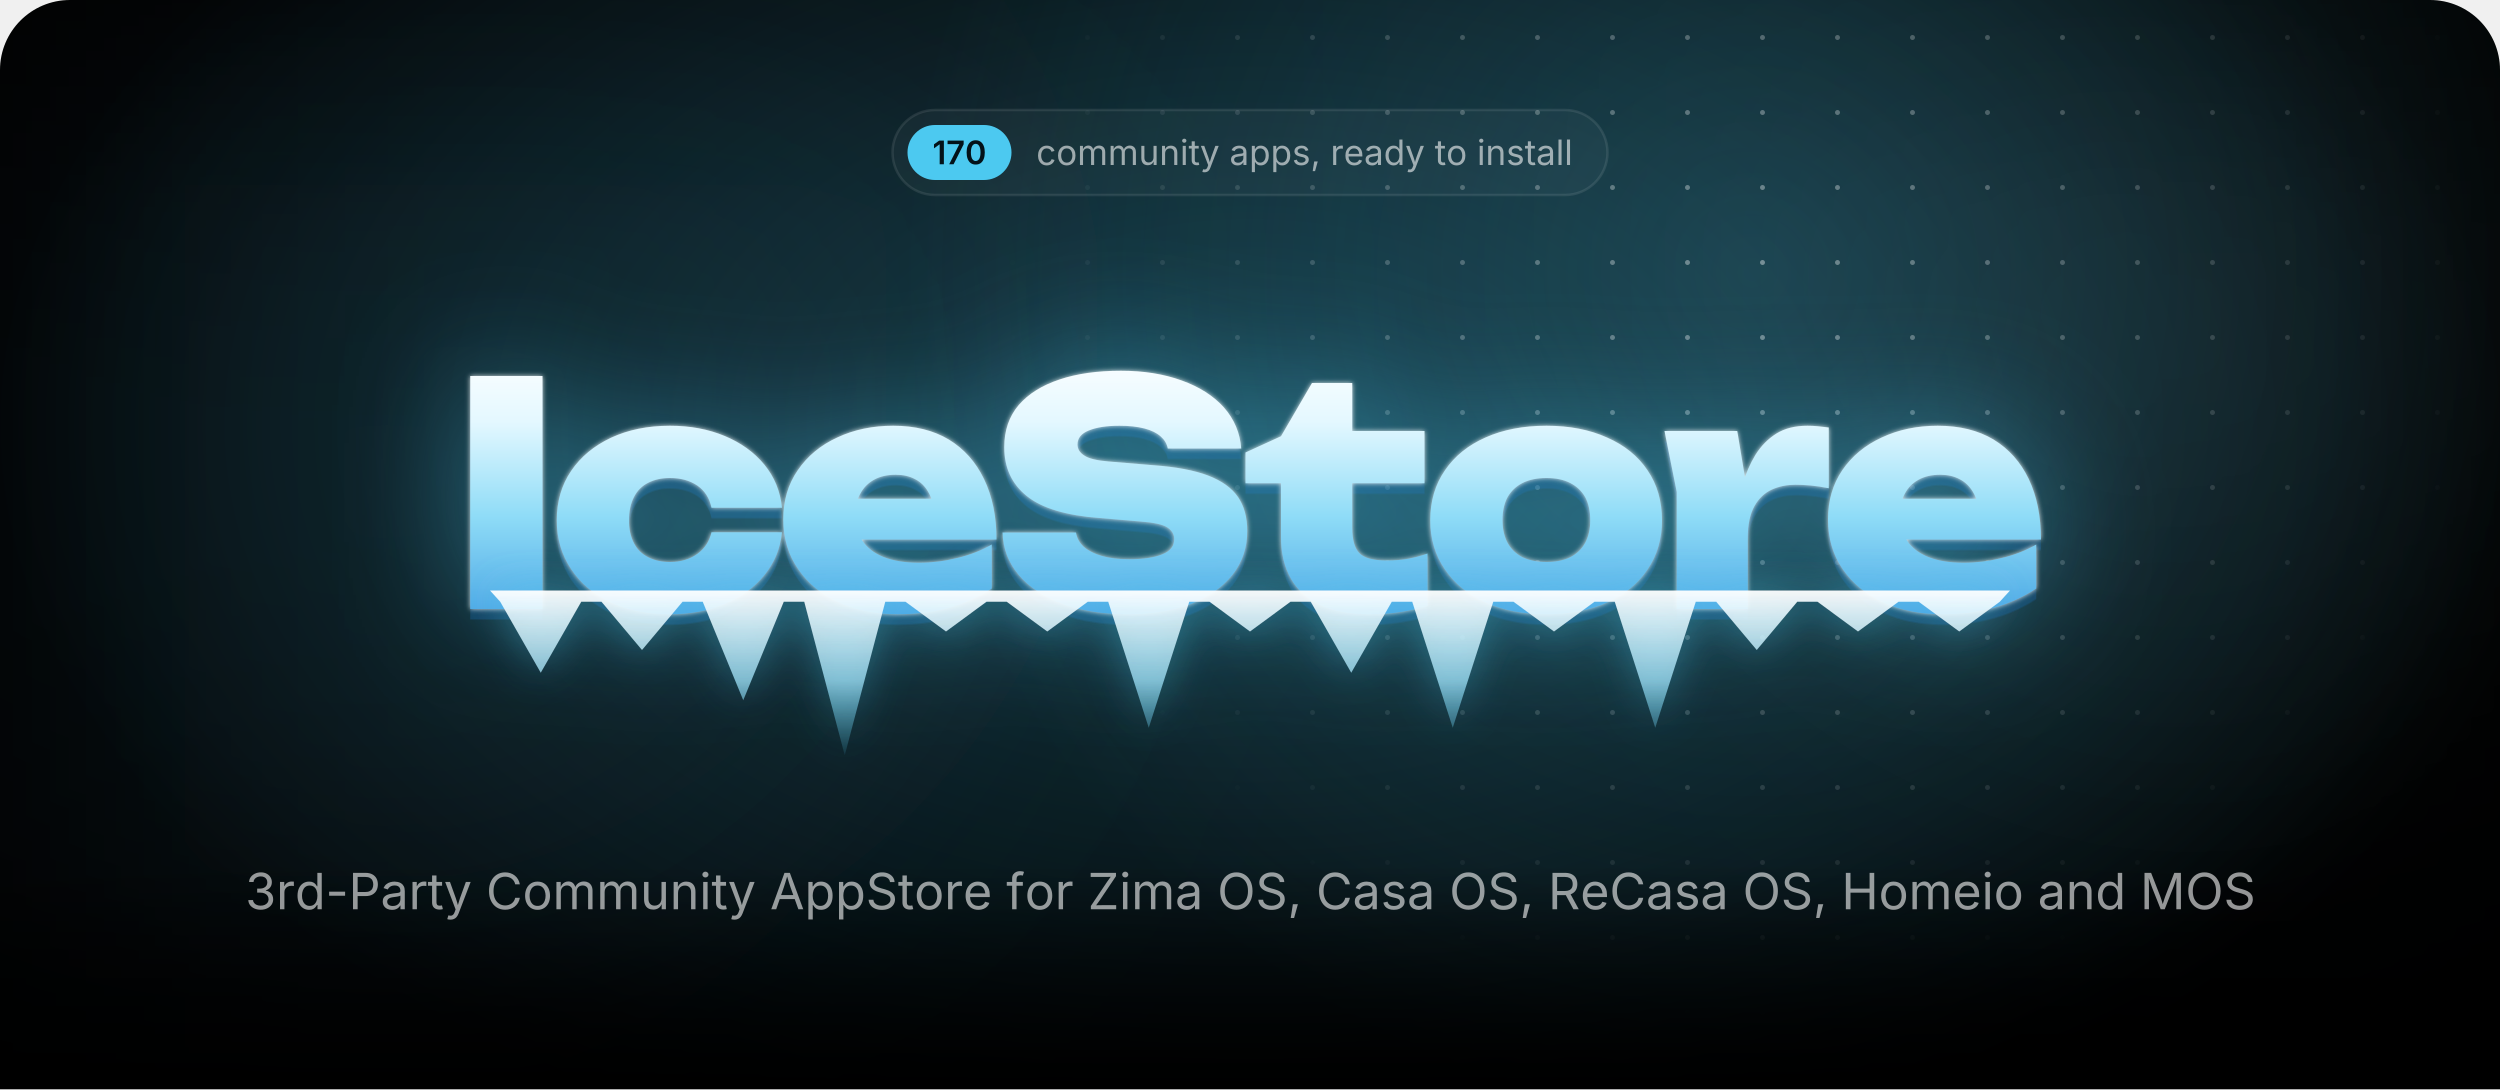
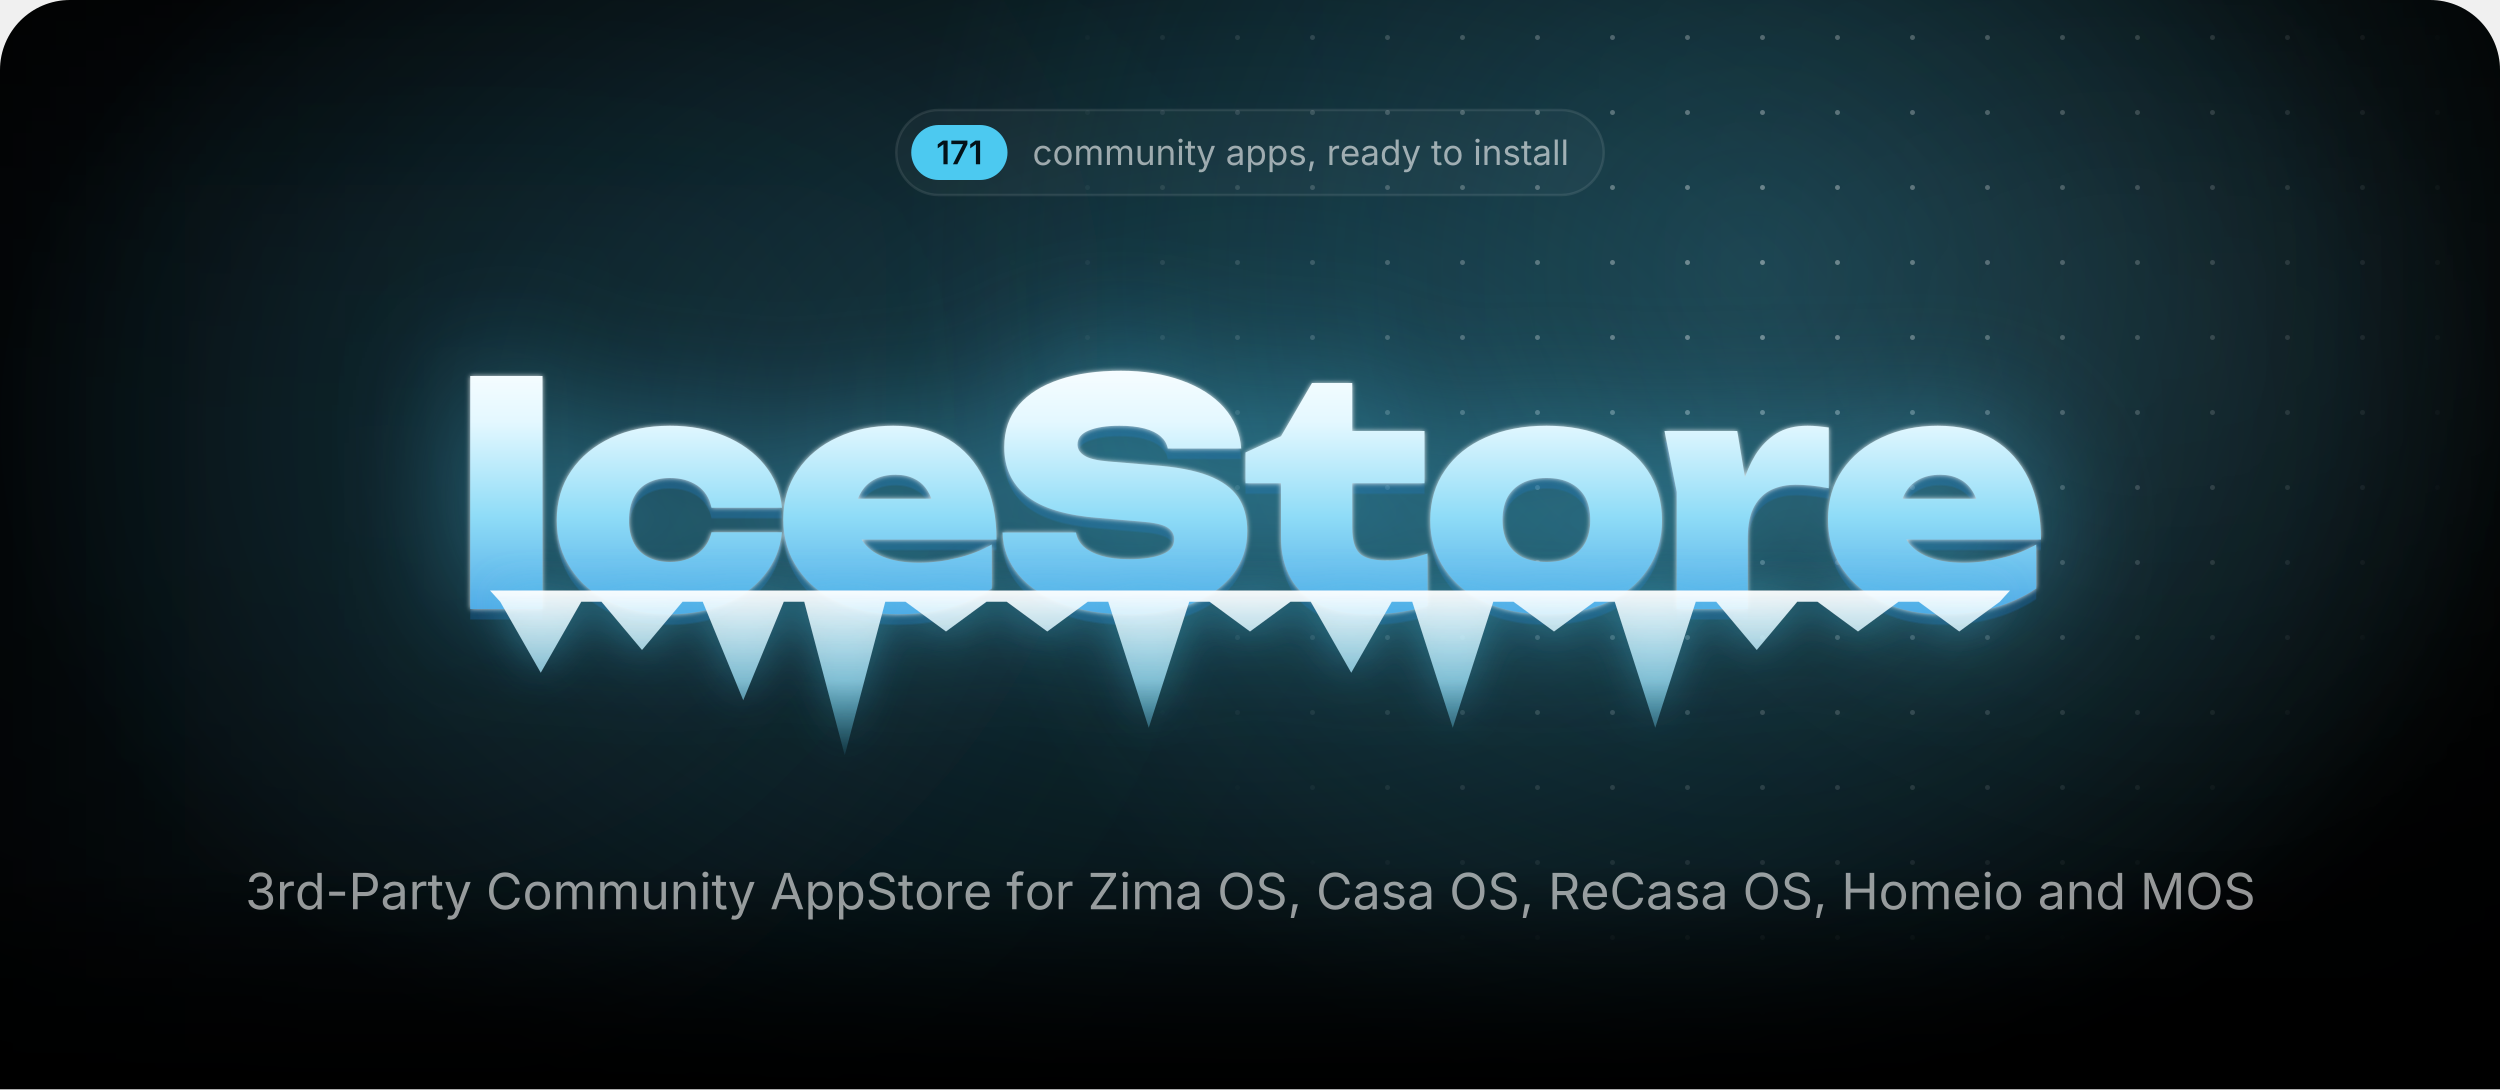
<svg xmlns="http://www.w3.org/2000/svg" width="1000" height="435.7" viewBox="0 0 1000 435.7">
  <style>.blob{transform-box:fill-box;transform-origin:center;animation:drift 22s ease-in-out infinite alternate}.blob+.blob{animation-duration:28s;animation-direction:alternate-reverse}@keyframes drift{to{transform:translate(180px,60px) scale(1.2)}}.spot{animation:spot 18s ease-in-out infinite alternate}@keyframes spot{to{transform:translate(-420px,40px)}}.gl{animation:gl 6s ease-in-out infinite}@keyframes gl{0%,35%{transform:translateX(0)}70%,100%{transform:translateX(1741px)}}.sp{transform-box:fill-box;transform-origin:center;opacity:0;animation:tw 3.2s ease-in-out infinite}@keyframes tw{0%,100%{opacity:0;transform:scale(.3) rotate(0)}50%{opacity:1;transform:scale(1) rotate(45deg)}}@media(prefers-reduced-motion:reduce){*{animation:none!important}}</style>
  <defs>
    <path id="semi.1342" d="M717 1490V0H452V1252H442L94 1002V1256L421 1490Z" />
    <path id="semi.1350" d="M185 0 819 1256V1266H83V1490H1097V1260L463 0Z" />
-     <path id="semi.1341" d="M675 -20Q495 -20 367 70Q239 161 171 332Q103 502 103 744Q103 986 172 1157Q240 1328 368 1419Q495 1510 675 1510Q856 1510 984 1419Q1112 1328 1180 1157Q1248 986 1248 744Q1248 502 1180 332Q1113 161 985 70Q857 -20 675 -20ZM676 204Q773 204 840 268Q908 331 944 452Q979 572 979 744Q979 917 944 1038Q908 1159 840 1223Q773 1287 676 1287Q578 1287 510 1223Q443 1159 408 1038Q372 917 372 744Q372 572 407 452Q442 331 510 268Q578 204 676 204Z" />
    <path id="regular.586" d="M613 -24Q461 -24 346 48Q232 120 168 250Q104 380 104 552Q104 727 168 858Q232 988 346 1060Q461 1132 613 1132Q694 1132 766 1111Q838 1090 898 1050Q957 1011 1000 954Q1043 896 1066 823L893 774Q881 817 856 853Q831 889 796 916Q760 942 714 956Q668 971 613 971Q501 971 429 912Q357 854 322 759Q287 664 287 552Q287 442 322 348Q357 253 429 195Q501 137 613 137Q669 137 716 152Q763 167 800 194Q836 222 861 260Q886 298 898 343L1070 294Q1048 219 1004 160Q961 102 901 60Q841 19 768 -2Q695 -24 613 -24Z" />
    <path id="regular.790" d="M613 -24Q461 -24 346 48Q232 120 168 250Q104 380 104 552Q104 727 168 858Q232 988 346 1060Q461 1132 613 1132Q766 1132 881 1060Q996 988 1060 858Q1124 727 1124 552Q1124 380 1060 250Q996 120 881 48Q766 -24 613 -24ZM613 137Q726 137 799 195Q872 253 907 348Q942 442 942 552Q942 663 907 758Q872 854 799 912Q726 971 613 971Q501 971 429 912Q357 854 322 759Q287 664 287 552Q287 442 322 348Q357 253 429 195Q501 137 613 137Z" />
    <path id="regular.766" d="M158 0V1118H333L334 868H320Q343 959 392 1018Q442 1078 508 1108Q575 1138 647 1138Q769 1138 844 1063Q920 988 942 866H918Q938 950 991 1011Q1044 1072 1120 1105Q1195 1138 1284 1138Q1381 1138 1461 1096Q1541 1054 1588 969Q1636 884 1636 754V0H1456V749Q1456 870 1388 922Q1320 974 1230 974Q1155 974 1100 942Q1046 911 1016 856Q987 801 987 730V0H807V767Q807 860 745 917Q683 974 588 974Q523 974 466 944Q408 913 373 853Q338 793 338 704V0Z" />
    <path id="regular.915" d="M537 -14Q424 -14 338 32Q253 79 206 173Q158 267 158 408V1118H338V423Q338 294 406 221Q474 148 591 148Q671 148 734 183Q798 218 835 286Q872 353 872 448V1118H1053V0H879V271H903Q851 114 756 50Q660 -14 537 -14Z" />
    <path id="regular.773" d="M338 670V0H158V1118H331L332 847H307Q358 1002 452 1067Q547 1132 674 1132Q787 1132 872 1086Q957 1039 1004 946Q1052 852 1052 710V0H872V695Q872 824 804 897Q737 970 620 970Q540 970 476 935Q412 900 375 833Q338 766 338 670Z" />
    <path id="regular.689" d="M158 0V1118H338V0ZM249 1301Q198 1301 161 1336Q124 1371 124 1420Q124 1470 161 1504Q198 1539 249 1539Q301 1539 338 1504Q375 1470 375 1420Q375 1371 338 1336Q301 1301 249 1301Z" />
    <path id="regular.889" d="M598 1118V964H20V1118ZM188 1384H368V290Q368 215 398 180Q429 146 500 146Q517 146 544 150Q570 154 592 158L629 6Q601 -4 566 -9Q530 -14 495 -14Q350 -14 269 62Q188 139 188 276Z" />
    <path id="regular.998" d="M140 -405 186 -249 205 -254Q260 -268 305 -262Q350 -255 386 -217Q422 -179 449 -99L481 -6L54 1118H251L489 455Q527 351 553 249Q579 147 608 51H542Q571 147 598 250Q624 352 661 455L901 1118H1097L606 -167Q572 -256 524 -314Q477 -371 414 -398Q351 -426 272 -426Q224 -426 189 -419Q154 -412 140 -405Z" />
    <path id="regular.507" d="M471 -26Q365 -26 278 14Q192 54 141 131Q90 208 90 318Q90 414 128 474Q166 534 230 568Q293 603 370 620Q447 637 525 647Q625 660 688 667Q751 674 782 691Q812 708 812 749V755Q812 825 786 874Q760 922 708 948Q656 974 578 974Q498 974 441 949Q384 924 348 886Q313 849 295 810L122 867Q165 969 238 1026Q311 1084 399 1108Q487 1132 573 1132Q629 1132 700 1118Q772 1105 838 1065Q905 1025 948 946Q992 868 992 737V0H815V152H803Q784 113 742 72Q700 30 633 2Q566 -26 471 -26ZM502 133Q602 133 671 172Q740 211 776 274Q812 336 812 404V559Q801 546 764 536Q727 525 680 517Q632 509 588 504Q543 498 517 495Q452 487 396 468Q339 448 305 410Q271 373 271 309Q271 251 301 212Q331 173 383 153Q435 133 502 133Z" />
    <path id="regular.843" d="M158 -418V1118H332V939H352Q371 969 405 1014Q439 1060 503 1096Q567 1132 676 1132Q816 1132 922 1062Q1029 992 1090 862Q1150 733 1150 556Q1150 378 1090 248Q1030 118 924 47Q817 -24 677 -24Q571 -24 506 12Q441 49 406 96Q371 142 352 173H338V-418ZM650 137Q755 137 826 194Q896 250 932 346Q967 441 967 558Q967 674 932 768Q897 861 826 916Q756 971 650 971Q547 971 477 919Q407 867 372 774Q336 682 336 558Q336 434 372 339Q408 244 478 190Q549 137 650 137Z" />
    <path id="regular.871" d="M538 -24Q423 -24 334 10Q244 43 186 109Q128 175 108 271L279 312Q303 220 370 177Q436 134 536 134Q653 134 722 184Q792 234 792 303Q792 361 752 400Q711 438 628 457L442 501Q290 537 216 612Q142 688 142 806Q142 902 196 976Q250 1049 344 1090Q437 1132 556 1132Q671 1132 752 1098Q832 1063 882 1002Q933 942 958 863L795 821Q772 881 718 930Q665 979 557 979Q457 979 390 933Q324 887 324 817Q324 755 369 718Q414 680 512 657L681 617Q833 581 906 506Q979 430 979 315Q979 217 924 140Q868 64 768 20Q669 -24 538 -24Z" />
    <path id="regular.1501" d="M128 -359 216 208H422L266 -359Z" />
    <path id="regular.852" d="M158 0V1118H332V946H344Q375 1031 454 1082Q534 1134 634 1134Q654 1134 682 1133Q709 1132 725 1131V950Q717 952 685 956Q653 960 617 960Q537 960 474 926Q410 893 374 834Q338 776 338 700V0Z" />
    <path id="regular.614" d="M628 -24Q466 -24 348 48Q231 120 168 249Q104 378 104 550Q104 722 166 853Q228 984 342 1058Q455 1132 607 1132Q696 1132 782 1102Q869 1073 940 1008Q1010 942 1052 835Q1094 728 1094 573V498H226V650H997L913 594Q913 704 878 790Q844 875 776 924Q708 972 607 972Q506 972 434 922Q362 873 324 794Q286 714 286 623V522Q286 398 329 312Q372 225 450 180Q527 136 629 136Q695 136 749 155Q803 174 842 212Q881 251 902 308L1076 260Q1050 176 988 112Q926 48 834 12Q743 -24 628 -24Z" />
    <path id="regular.597" d="M577 -24Q438 -24 331 47Q224 118 164 248Q104 378 104 556Q104 733 164 862Q225 992 332 1062Q439 1132 578 1132Q687 1132 751 1096Q815 1060 850 1014Q884 969 902 939H916V1490H1096V0H922V173H902Q884 142 848 96Q813 49 748 12Q684 -24 577 -24ZM604 137Q706 137 776 190Q846 244 882 339Q918 434 918 558Q918 682 882 774Q847 867 777 919Q707 971 604 971Q498 971 428 916Q357 861 322 768Q287 674 287 558Q287 441 322 346Q358 250 429 194Q500 137 604 137Z" />
    <path id="regular.736" d="M338 1490V0H158V1490Z" />
    <path id="regular.1345" d="M635 -20Q489 -20 376 30Q263 80 196 169Q130 258 125 376H317Q323 305 366 254Q408 202 478 174Q547 147 632 147Q726 147 798 180Q871 212 913 271Q955 330 955 407Q955 488 914 550Q874 611 797 646Q720 681 609 681H488V846H609Q696 846 762 878Q829 909 866 966Q903 1023 903 1100Q903 1174 870 1229Q838 1284 778 1314Q718 1345 637 1345Q561 1345 494 1318Q428 1290 386 1239Q343 1188 340 1115H157Q161 1232 227 1321Q293 1410 402 1460Q510 1510 641 1510Q780 1510 880 1454Q981 1398 1035 1307Q1089 1216 1089 1110Q1089 984 1022 896Q956 808 842 774V762Q937 747 1004 698Q1072 649 1108 574Q1143 499 1143 405Q1143 283 1077 187Q1011 91 896 36Q781 -20 635 -20Z" />
    <path id="regular.1459" d="M798 719V553H144V719Z" />
    <path id="regular.375" d="M180 0V1490H690Q864 1490 976 1426Q1089 1363 1144 1256Q1198 1149 1198 1016Q1198 883 1144 775Q1089 667 977 603Q865 539 691 539H330V706H682Q800 706 872 746Q944 787 976 858Q1009 928 1009 1016Q1009 1104 976 1174Q944 1243 872 1283Q799 1323 680 1323H370V0Z" />
    <path id="regular.73" d="M783 -20Q592 -20 442 72Q293 165 208 336Q122 508 122 744Q122 981 208 1152Q293 1324 442 1417Q592 1510 783 1510Q896 1510 996 1477Q1097 1444 1177 1380Q1257 1317 1310 1226Q1364 1136 1384 1021H1194Q1178 1098 1140 1156Q1101 1214 1046 1254Q990 1294 923 1314Q856 1334 783 1334Q649 1334 541 1266Q433 1198 370 1066Q307 935 307 744Q307 554 370 422Q434 291 542 224Q650 156 783 156Q856 156 923 176Q990 197 1046 236Q1101 276 1140 334Q1178 393 1194 469H1384Q1365 355 1312 265Q1258 175 1178 111Q1098 47 998 14Q897 -20 783 -20Z" />
    <path id="regular.2" d="M52 0 593 1490H813L1361 0H1161L845 884Q816 966 778 1088Q739 1211 684 1401H720Q666 1209 626 1084Q587 960 561 884L254 0ZM324 416V582H1089V416Z" />
    <path id="regular.397" d="M657 -26Q496 -26 378 26Q259 78 192 172Q125 265 116 390H311Q319 306 368 252Q417 197 494 170Q570 144 657 144Q758 144 838 177Q919 210 966 270Q1013 330 1013 409Q1013 481 972 526Q932 571 865 600Q798 629 718 651L538 702Q358 753 258 848Q158 943 158 1091Q158 1217 226 1312Q294 1406 410 1458Q526 1510 670 1510Q817 1510 930 1458Q1043 1406 1108 1316Q1174 1227 1178 1114H992Q979 1223 888 1282Q797 1342 664 1342Q568 1342 496 1310Q423 1279 383 1224Q343 1170 343 1100Q343 1022 392 974Q440 927 506 900Q573 874 627 859L776 818Q836 802 908 774Q981 746 1047 700Q1113 653 1156 582Q1198 510 1198 406Q1198 284 1134 186Q1071 88 950 31Q829 -26 657 -26Z" />
    <path id="regular.647" d="M678 1118V964H20V1118ZM240 0V1267Q240 1364 286 1429Q331 1494 404 1527Q477 1560 558 1560Q622 1560 664 1550Q706 1539 726 1530L676 1376Q662 1381 640 1387Q617 1393 579 1393Q496 1393 458 1350Q420 1308 420 1227V0Z" />
    <path id="regular.496" d="M130 0V134L796 1125Q841 1192 892 1260Q943 1327 994 1393L1015 1331Q923 1325 830 1324Q737 1322 645 1322H122V1490H1158V1354L502 379Q454 308 400 237Q347 166 294 97L273 159Q365 165 456 166Q548 168 640 168H1166V0Z" />
    <path id="regular.321" d="M784 -20Q593 -20 444 72Q294 165 208 336Q122 508 122 744Q122 981 208 1152Q294 1324 444 1417Q593 1510 784 1510Q975 1510 1124 1417Q1273 1324 1358 1152Q1444 981 1444 744Q1444 508 1358 336Q1273 165 1124 72Q975 -20 784 -20ZM784 156Q917 156 1024 224Q1132 291 1196 422Q1259 554 1259 744Q1259 936 1196 1068Q1132 1199 1024 1266Q917 1334 784 1334Q650 1334 542 1266Q434 1198 370 1066Q307 935 307 744Q307 554 370 423Q434 292 542 224Q650 156 784 156Z" />
    <path id="regular.384" d="M180 0V1490H690Q864 1490 976 1430Q1089 1371 1144 1267Q1198 1163 1198 1030Q1198 897 1144 795Q1089 693 977 636Q865 578 691 578H286V747H682Q800 747 872 782Q943 816 976 880Q1009 943 1009 1030Q1009 1119 976 1184Q943 1250 871 1286Q799 1323 680 1323H370V0ZM1036 0 676 671H890L1256 0Z" />
    <path id="regular.161" d="M180 0V1490H370V846H1152V1490H1342V0H1152V678H370V0Z" />
    <path id="regular.292" d="M180 0V1490H450L817 550Q830 517 846 468Q863 418 882 360Q900 302 917 244Q934 187 947 138H905Q919 184 936 240Q953 297 972 356Q990 414 1007 465Q1024 516 1037 550L1399 1490H1670V0H1483V851Q1483 897 1484 956Q1484 1015 1486 1080Q1487 1145 1488 1212Q1490 1279 1491 1342H1507Q1486 1273 1462 1202Q1439 1130 1416 1064Q1394 997 1374 942Q1354 887 1340 851L1007 0H842L504 851Q490 886 471 940Q452 993 430 1058Q407 1124 383 1196Q359 1269 334 1342H352Q354 1286 356 1221Q357 1156 358 1090Q359 1023 360 962Q361 900 361 851V0Z" />
    <radialGradient id="glow">
      <stop stop-color="#4cc9f0" stop-opacity=".28" />
      <stop offset="1" stop-color="#4cc9f0" stop-opacity="0" />
    </radialGradient>
    <radialGradient id="cur">
      <stop stop-color="#4cc9f0" stop-opacity=".2" />
      <stop offset=".65" stop-color="#4cc9f0" stop-opacity="0" />
    </radialGradient>
    <radialGradient id="spot">
      <stop stop-color="#fff" />
      <stop offset="1" stop-color="#000" />
    </radialGradient>
    <pattern id="dots" width="30" height="30" patternUnits="userSpaceOnUse">
      <circle cx="15" cy="15" r="1" fill="#fff" fill-opacity=".4" />
    </pattern>
    <mask id="dm">
      <circle class="spot" cx="700" cy="110" r="300" fill="url(#spot)" />
    </mask>
    <linearGradient id="fade" x2="0" y2="1">
      <stop offset="0.793" stop-color="#fff" />
      <stop offset="1" stop-color="#000" />
    </linearGradient>
    <mask id="bf">
      <rect width="1000" height="435.7" fill="url(#fade)" />
    </mask>
    <filter id="blur" filterUnits="userSpaceOnUse" x="-500" y="-500" width="2000" height="1500">
      <feGaussianBlur stdDeviation="90" />
    </filter>
    <linearGradient id="ice" gradientUnits="userSpaceOnUse" x1="0" y1="138" x2="0" y2="256">
      <stop stop-color="#fff" />
      <stop offset=".26" stop-color="#e4f8ff" />
      <stop offset=".58" stop-color="#8fdcf7" />
      <stop offset="1" stop-color="#3d9be0" />
    </linearGradient>
    <linearGradient id="ig" x2="0" y2="1">
      <stop stop-color="#fff" stop-opacity=".95" />
      <stop offset=".55" stop-color="#9fe3fa" stop-opacity=".75" />
      <stop offset="1" stop-color="#4cc9f0" stop-opacity=".1" />
    </linearGradient>
    <linearGradient id="gl">
      <stop stop-color="#fff" stop-opacity="0" />
      <stop offset=".5" stop-color="#fff" stop-opacity=".95" />
      <stop offset="1" stop-color="#fff" stop-opacity="0" />
    </linearGradient>
    <clipPath id="wc">
      <path d="M188.1 150.4H217V243.6H188.1ZM312.8 212.9Q311.8 222.7 305.7 230.1Q299.7 237.5 289.9 241.6Q280.1 245.7 268 245.7Q254.7 245.7 244.4 241Q234.2 236.3 228.5 227.7Q222.7 219.1 222.7 208.1Q222.7 196.8 228.5 188.3Q234.2 179.9 244.4 175.1Q254.7 170.3 268 170.3Q280.1 170.3 289.9 174.4Q299.7 178.5 305.7 185.8Q311.8 193.2 312.8 203.1H284.6Q283.4 197.3 278.9 194.2Q274.4 191.2 268 191.2Q263 191.2 259.3 193.1Q255.5 195 253.6 198.8Q251.6 202.6 251.6 208.1Q251.6 213.5 253.6 217.3Q255.5 221 259.3 222.9Q263 224.8 268 224.8Q274.4 224.8 278.9 221.6Q283.4 218.3 284.6 212.9ZM359 245.7Q345.9 245.7 335.6 241Q325.2 236.3 319.3 227.7Q313.3 219.1 313.3 207.7Q313.3 196.5 319.1 188.1Q324.9 179.6 334.9 175Q344.9 170.3 357.3 170.3Q370.3 170.3 379.5 175.8Q388.7 181.4 393.6 191.6Q398.6 201.9 398.6 215.8H336.6V199.5H382.2L373.8 205.1Q373.3 200.2 371.3 196.8Q369.4 193.4 366.1 191.7Q362.8 189.9 358.3 189.9Q353.2 189.9 349.6 191.9Q346 193.9 344.1 197.5Q342.1 201 342.1 205.5Q342.1 211.8 344.9 216.2Q347.7 220.5 353.4 222.8Q359.2 225.1 367.6 225.1Q375.3 225.1 382.9 223.2Q390.5 221.4 396.7 217.8V235.4Q389.1 240.4 379.7 243.1Q370.3 245.7 359 245.7ZM401 213H430.4Q430.9 216.3 433.5 218.7Q436.2 221.1 440.8 222.4Q445.4 223.7 451.6 223.7Q460.2 223.7 465 221.7Q469.7 219.8 469.7 215.7Q469.7 212.8 467 211Q464.3 209.2 456.2 208.6L439.8 207.2Q419.7 205.7 410.7 198.4Q401.7 191.2 401.7 178.9Q401.7 168.8 407.5 162Q413.3 155.3 423.8 151.8Q434.2 148.3 448.4 148.3Q462 148.3 472.7 152.2Q483.3 156 489.6 163Q495.8 170.1 496.5 179.4H467.1Q466.6 176.6 464.3 174.6Q462 172.5 457.8 171.4Q453.6 170.3 447.8 170.3Q440.1 170.3 435.5 172.2Q431 174 431 177.8Q431 180.5 433.7 182.2Q436.3 184 443.5 184.6L461.5 186.1Q475 187.1 483.2 190.2Q491.5 193.4 495.2 198.8Q498.9 204.2 498.9 212.4Q498.9 222.4 493 229.9Q487 237.4 476.3 241.6Q465.5 245.7 451.1 245.7Q436.3 245.7 425.1 241.6Q414 237.5 407.6 230.1Q401.3 222.7 401 213ZM498.2 193.3V181L512.4 174.5L524.8 153.2H540.9V172.4H569.8V193.3H540.9V211.1Q540.9 218.3 543.7 221.2Q546.5 224.2 554.7 224.2Q559.8 224.2 563.8 223.4Q567.8 222.6 571 221.4V242.4Q567 243.6 560.9 244.7Q554.9 245.7 548.1 245.7Q536 245.7 528.1 242Q520.2 238.3 516.3 231.3Q512.4 224.4 512.4 214.9V193.3ZM618.5 245.7Q604.7 245.7 594.2 241Q583.8 236.3 578 227.8Q572.1 219.3 572.1 208.1Q572.1 196.6 578 188.1Q583.8 179.6 594.2 175Q604.7 170.3 618.6 170.3Q632.4 170.3 642.8 175Q653.3 179.6 659 188.1Q664.8 196.6 664.8 208.1Q664.8 219.3 659 227.8Q653.3 236.3 642.8 241Q632.4 245.7 618.5 245.7ZM618.6 224.8Q624.2 224.8 628.1 222.9Q632 220.9 634.1 217.1Q636.1 213.3 636.1 208.1Q636.1 202.7 634.1 198.9Q632 195.2 628.1 193.2Q624.2 191.2 618.6 191.2Q613 191.2 609 193.2Q605.1 195.2 603 198.9Q601 202.7 601 208Q601 213.3 603 217.1Q605.1 220.9 609 222.9Q613 224.8 618.6 224.8ZM665.8 172.4H694.9L699.1 197.6V243.6H670.7V196.8ZM731.5 171V195.3Q727.6 194.5 724.3 194.2Q721 193.9 718.2 193.9Q713.1 193.9 708.8 195.8Q704.4 197.8 701.8 202.4Q699.1 207.1 699.1 215.3L693.9 208.8Q695 201.1 696.9 194.2Q698.9 187.3 702.2 181.9Q705.6 176.5 710.6 173.4Q715.6 170.3 723 170.3Q725 170.3 727.1 170.5Q729.2 170.7 731.5 171ZM776.9 245.7Q763.7 245.7 753.4 241Q743.1 236.3 737.1 227.7Q731.2 219.1 731.2 207.7Q731.2 196.5 736.9 188.1Q742.7 179.6 752.7 175Q762.7 170.3 775.1 170.3Q788.2 170.3 797.4 175.8Q806.6 181.4 811.5 191.6Q816.4 201.9 816.4 215.8H754.4V199.5H800L791.7 205.1Q791.2 200.2 789.2 196.8Q787.2 193.4 783.9 191.7Q780.6 189.9 776.1 189.9Q771 189.9 767.4 191.9Q763.8 193.9 761.9 197.5Q760 201 760 205.5Q760 211.8 762.8 216.2Q765.6 220.5 771.3 222.8Q777 225.1 785.5 225.1Q793.2 225.1 800.7 223.2Q808.3 221.4 814.5 217.8V235.4Q807 240.4 797.6 243.1Q788.2 245.7 776.9 245.7Z" />
    </clipPath>
    <filter id="frost" x="-20%" y="-60%" width="140%" height="220%" color-interpolation-filters="sRGB">
      <feGaussianBlur in="SourceAlpha" stdDeviation="1" result="a" />
      <feFlood flood-color="#fff" flood-opacity=".85" />
      <feComposite in2="a" operator="in" result="s1" />
      <feGaussianBlur in="SourceAlpha" stdDeviation="25.2" result="b" />
      <feFlood flood-color="#4cc9f0" flood-opacity=".5" />
      <feComposite in2="b" operator="in" result="s2" />
      <feOffset in="SourceAlpha" dy="4.2" result="c" />
      <feFlood flood-color="#125696" flood-opacity=".4" />
      <feComposite in2="c" operator="in" result="s3" />
      <feMerge>
        <feMergeNode in="s3" />
        <feMergeNode in="s2" />
        <feMergeNode in="s1" />
        <feMergeNode in="SourceGraphic" />
      </feMerge>
    </filter>
    <filter id="drip" x="-10%" y="-60%" width="120%" height="220%">
      <feGaussianBlur in="SourceAlpha" stdDeviation="8.4" result="b" />
      <feFlood flood-color="#4cc9f0" flood-opacity=".45" />
      <feComposite in2="b" operator="in" />
      <feMerge>
        <feMergeNode />
        <feMergeNode in="SourceGraphic" />
      </feMerge>
    </filter>
    <clipPath id="pg">
      <path d="M0,28 A28,28 0 0 1 28,0 H972 A28,28 0 0 1 1000,28 V435.7 A0,0 0 0 1 1000,435.7 H0 A0,0 0 0 1 0,435.7 Z" />
    </clipPath>
  </defs>
  <g clip-path="url(#pg)">
    <rect x="0" y="0" width="1000" height="435.7" rx="0" fill="#000" />
    <g mask="url(#bf)">
      <ellipse cx="500" cy="170" rx="500" ry="310" fill="url(#glow)" />
      <circle class="blob" cx="140" cy="140" r="260" fill="#4cc9f0" fill-opacity=".1" filter="url(#blur)" />
      <circle class="blob" cx="900" cy="40" r="220" fill="#a5e8ff" fill-opacity=".08" filter="url(#blur)" />
      <circle class="spot" cx="700" cy="110" r="520" fill="url(#cur)" />
      <rect width="1000" height="435.7" fill="url(#dots)" mask="url(#dm)" />
    </g>
-     <rect x="357" y="44" width="286" height="34" rx="17" fill="rgba(255,255,255,.035)" stroke="rgba(255,255,255,.09)" />
-     <rect x="363" y="50" width="41.6" height="22" rx="11" fill="#4cc9f0" />
-     <g fill="#031219" transform="translate(373,65.7) scale(0.00635,-0.00635)">
+     <rect x="358.5" y="44" width="283" height="34" rx="17" fill="rgba(255,255,255,.035)" stroke="rgba(255,255,255,.09)" />
+     <rect x="364.5" y="50" width="38.5" height="22" rx="11" fill="#4cc9f0" />
+     <g fill="#031219" transform="translate(374.5,65.7) scale(0.00635,-0.00635)">
      <use href="#semi.1342" x="0" />
      <use href="#semi.1350" x="866" />
-       <use href="#semi.1341" x="2046" />
-     </g>
-     <g fill="rgba(255,255,255,.58)" transform="translate(414.5,66) scale(0.00684,-0.00684)">
+       <use href="#semi.1342" x="2046" />
+     </g>
+     <g fill="rgba(255,255,255,.58)" transform="translate(413,66) scale(0.00684,-0.00684)">
      <use href="#regular.586" x="0" />
      <use href="#regular.790" x="1170" />
      <use href="#regular.766" x="2398" />
      <use href="#regular.766" x="4192" />
      <use href="#regular.915" x="5986" />
      <use href="#regular.773" x="7197" />
      <use href="#regular.689" x="8407" />
      <use href="#regular.889" x="8903" />
      <use href="#regular.998" x="9573" />
      <use href="#regular.507" x="11300" />
      <use href="#regular.843" x="12450" />
      <use href="#regular.843" x="13704" />
      <use href="#regular.871" x="14958" />
      <use href="#regular.1501" x="16039" />
      <use href="#regular.852" x="17205" />
      <use href="#regular.614" x="17976" />
      <use href="#regular.507" x="19170" />
      <use href="#regular.597" x="20320" />
      <use href="#regular.998" x="21574" />
      <use href="#regular.889" x="23301" />
      <use href="#regular.790" x="23971" />
      <use href="#regular.689" x="25775" />
      <use href="#regular.773" x="26271" />
      <use href="#regular.871" x="27481" />
      <use href="#regular.889" x="28562" />
      <use href="#regular.507" x="29232" />
      <use href="#regular.736" x="30382" />
      <use href="#regular.736" x="30878" />
    </g>
    <g filter="url(#frost)">
      <path fill="url(#ice)" d="M188.1 150.4H217V243.6H188.1ZM312.8 212.9Q311.8 222.7 305.7 230.1Q299.7 237.5 289.9 241.6Q280.1 245.7 268 245.7Q254.7 245.7 244.4 241Q234.2 236.3 228.5 227.7Q222.7 219.1 222.7 208.1Q222.7 196.8 228.5 188.3Q234.2 179.9 244.4 175.1Q254.7 170.3 268 170.3Q280.1 170.3 289.9 174.4Q299.7 178.5 305.7 185.8Q311.8 193.2 312.8 203.1H284.6Q283.4 197.3 278.9 194.2Q274.4 191.2 268 191.2Q263 191.2 259.3 193.1Q255.5 195 253.6 198.8Q251.6 202.6 251.6 208.1Q251.6 213.5 253.6 217.3Q255.5 221 259.3 222.9Q263 224.8 268 224.8Q274.4 224.8 278.9 221.6Q283.4 218.3 284.6 212.9ZM359 245.7Q345.9 245.7 335.6 241Q325.2 236.3 319.3 227.7Q313.3 219.1 313.3 207.7Q313.3 196.5 319.1 188.1Q324.9 179.6 334.9 175Q344.9 170.3 357.3 170.3Q370.3 170.3 379.5 175.8Q388.7 181.4 393.6 191.6Q398.6 201.9 398.6 215.8H336.6V199.5H382.2L373.8 205.1Q373.3 200.2 371.3 196.8Q369.4 193.4 366.1 191.7Q362.8 189.9 358.3 189.9Q353.2 189.9 349.6 191.9Q346 193.9 344.1 197.5Q342.1 201 342.1 205.5Q342.1 211.8 344.9 216.2Q347.7 220.5 353.4 222.8Q359.2 225.1 367.6 225.1Q375.3 225.1 382.9 223.2Q390.5 221.4 396.7 217.8V235.4Q389.1 240.4 379.7 243.1Q370.3 245.7 359 245.7ZM401 213H430.4Q430.9 216.3 433.5 218.7Q436.2 221.1 440.8 222.4Q445.4 223.7 451.6 223.7Q460.2 223.7 465 221.7Q469.7 219.8 469.7 215.7Q469.7 212.8 467 211Q464.3 209.2 456.2 208.6L439.8 207.2Q419.7 205.7 410.7 198.4Q401.7 191.2 401.7 178.9Q401.7 168.8 407.5 162Q413.3 155.3 423.8 151.8Q434.2 148.3 448.4 148.3Q462 148.3 472.7 152.2Q483.3 156 489.6 163Q495.8 170.1 496.5 179.4H467.1Q466.6 176.6 464.3 174.6Q462 172.5 457.8 171.4Q453.6 170.3 447.8 170.3Q440.1 170.3 435.5 172.2Q431 174 431 177.8Q431 180.5 433.7 182.2Q436.3 184 443.5 184.6L461.5 186.1Q475 187.1 483.2 190.2Q491.5 193.4 495.2 198.8Q498.9 204.2 498.9 212.4Q498.9 222.4 493 229.9Q487 237.4 476.3 241.6Q465.5 245.7 451.1 245.7Q436.3 245.7 425.1 241.6Q414 237.5 407.6 230.1Q401.3 222.7 401 213ZM498.2 193.3V181L512.4 174.5L524.8 153.2H540.9V172.4H569.8V193.3H540.9V211.1Q540.9 218.3 543.7 221.2Q546.5 224.2 554.7 224.2Q559.8 224.2 563.8 223.4Q567.8 222.6 571 221.4V242.4Q567 243.6 560.9 244.7Q554.9 245.7 548.1 245.7Q536 245.7 528.1 242Q520.2 238.3 516.3 231.3Q512.4 224.4 512.4 214.9V193.3ZM618.5 245.7Q604.7 245.7 594.2 241Q583.8 236.3 578 227.8Q572.1 219.3 572.1 208.1Q572.1 196.6 578 188.1Q583.8 179.6 594.2 175Q604.7 170.3 618.6 170.3Q632.4 170.3 642.8 175Q653.3 179.6 659 188.1Q664.8 196.6 664.8 208.1Q664.8 219.3 659 227.8Q653.3 236.3 642.8 241Q632.4 245.7 618.5 245.7ZM618.6 224.8Q624.2 224.8 628.1 222.9Q632 220.9 634.1 217.1Q636.1 213.3 636.1 208.1Q636.1 202.7 634.1 198.9Q632 195.2 628.1 193.2Q624.2 191.2 618.6 191.2Q613 191.2 609 193.2Q605.1 195.2 603 198.9Q601 202.7 601 208Q601 213.3 603 217.1Q605.1 220.9 609 222.9Q613 224.8 618.6 224.8ZM665.8 172.4H694.9L699.1 197.6V243.6H670.7V196.8ZM731.5 171V195.3Q727.6 194.5 724.3 194.2Q721 193.9 718.2 193.9Q713.1 193.9 708.8 195.8Q704.4 197.8 701.8 202.4Q699.1 207.1 699.1 215.3L693.9 208.8Q695 201.1 696.9 194.2Q698.9 187.3 702.2 181.9Q705.6 176.5 710.6 173.4Q715.6 170.3 723 170.3Q725 170.3 727.1 170.5Q729.2 170.7 731.5 171ZM776.9 245.7Q763.7 245.7 753.4 241Q743.1 236.3 737.1 227.7Q731.2 219.1 731.2 207.7Q731.2 196.5 736.9 188.1Q742.7 179.6 752.7 175Q762.7 170.3 775.1 170.3Q788.2 170.3 797.4 175.8Q806.6 181.4 811.5 191.6Q816.4 201.9 816.4 215.8H754.4V199.5H800L791.7 205.1Q791.2 200.2 789.2 196.8Q787.2 193.4 783.9 191.7Q780.6 189.9 776.1 189.9Q771 189.9 767.4 191.9Q763.8 193.9 761.9 197.5Q760 201 760 205.5Q760 211.8 762.8 216.2Q765.6 220.5 771.3 222.8Q777 225.1 785.5 225.1Q793.2 225.1 800.7 223.2Q808.3 221.4 814.5 217.8V235.4Q807 240.4 797.6 243.1Q788.2 245.7 776.9 245.7Z" />
    </g>
    <g clip-path="url(#wc)">
      <g class="gl">
        <g transform="translate(52.8,0) skewX(-15)">
          <rect x="-518.9" y="118" width="399.4" height="158" rx="0" fill="url(#gl)" />
        </g>
      </g>
    </g>
    <polygon points="196,236.2 200.1,240.7 216.3,269.1 232.5,240.7 240.6,240.7 256.8,260 273,240.7 281.1,240.7 297.3,280.1 313.5,240.7 321.7,240.7 337.9,302.1 354.1,240.7 362.2,240.7 378.4,252.6 394.6,240.7 402.7,240.7 418.9,252.6 435.1,240.7 443.3,240.7 459.5,291.1 475.7,240.7 483.8,240.7 500,252.6 516.2,240.7 524.3,240.7 540.5,269.1 556.7,240.7 564.9,240.7 581.1,291.1 597.3,240.7 605.4,240.7 621.6,252.6 637.8,240.7 645.9,240.7 662.1,291.1 678.3,240.7 686.5,240.7 702.7,260 718.9,240.7 727,240.7 743.2,252.6 759.4,240.7 767.5,240.7 783.7,252.6 799.9,240.7 804,236.2" fill="url(#ig)" filter="url(#drip)" />
    <polygon class="sp" style="animation-delay:0s" fill="#fff" points="171.4,123.8 173.3,132.5 181.9,134.4 173.3,136.3 171.4,145 169.5,136.3 160.8,134.4 169.5,132.5" />
    <polygon class="sp" style="animation-delay:0.9s" fill="#fff" points="337.8,114.4 339.7,123.1 348.3,125 339.7,126.9 337.8,135.5 335.9,126.9 327.2,125 335.9,123.1" />
    <polygon class="sp" style="animation-delay:1.7s" fill="#fff" points="491.4,109.7 493.3,118.3 501.9,120.2 493.3,122.1 491.4,130.8 489.5,122.1 480.8,120.2 489.5,118.3" />
    <polygon class="sp" style="animation-delay:0.4s" fill="#fff" points="651.4,119.1 653.3,127.8 661.9,129.7 653.3,131.6 651.4,140.2 649.5,131.6 640.8,129.7 649.5,127.8" />
    <polygon class="sp" style="animation-delay:2.2s" fill="#fff" points="824.2,126.2 826.1,134.9 834.7,136.8 826.1,138.7 824.2,147.3 822.3,138.7 813.6,136.8 822.3,134.9" />
    <polygon class="sp" style="animation-delay:1.3s" fill="#fff" points="574.6,277.3 576.5,285.9 585.1,287.8 576.5,289.7 574.6,298.4 572.7,289.7 564,287.8 572.7,285.9" />
    <g fill="rgba(255,255,255,.58)" transform="translate(98.1,363.7) scale(0.00977,-0.00977)">
      <use href="#regular.1345" x="0" />
      <use href="#regular.852" x="1265" />
      <use href="#regular.597" x="2036" />
      <use href="#regular.1459" x="3290" />
      <use href="#regular.375" x="4232" />
      <use href="#regular.507" x="5540" />
      <use href="#regular.852" x="6690" />
      <use href="#regular.889" x="7461" />
      <use href="#regular.998" x="8131" />
      <use href="#regular.73" x="9858" />
      <use href="#regular.790" x="11354" />
      <use href="#regular.766" x="12582" />
      <use href="#regular.766" x="14376" />
      <use href="#regular.915" x="16170" />
      <use href="#regular.773" x="17381" />
      <use href="#regular.689" x="18591" />
      <use href="#regular.889" x="19087" />
      <use href="#regular.998" x="19757" />
      <use href="#regular.2" x="21484" />
      <use href="#regular.843" x="22897" />
      <use href="#regular.843" x="24151" />
      <use href="#regular.397" x="25405" />
      <use href="#regular.889" x="26719" />
      <use href="#regular.790" x="27389" />
      <use href="#regular.852" x="28617" />
      <use href="#regular.614" x="29388" />
      <use href="#regular.647" x="31158" />
      <use href="#regular.790" x="31916" />
      <use href="#regular.852" x="33144" />
      <use href="#regular.496" x="34491" />
      <use href="#regular.689" x="35779" />
      <use href="#regular.766" x="36275" />
      <use href="#regular.507" x="38069" />
      <use href="#regular.321" x="39795" />
      <use href="#regular.397" x="41361" />
      <use href="#regular.1501" x="42675" />
      <use href="#regular.73" x="43841" />
      <use href="#regular.507" x="45337" />
      <use href="#regular.871" x="46487" />
      <use href="#regular.507" x="47568" />
      <use href="#regular.321" x="49294" />
      <use href="#regular.397" x="50860" />
      <use href="#regular.1501" x="52174" />
      <use href="#regular.384" x="53340" />
      <use href="#regular.614" x="54658" />
      <use href="#regular.73" x="55852" />
      <use href="#regular.507" x="57348" />
      <use href="#regular.871" x="58498" />
      <use href="#regular.507" x="59579" />
      <use href="#regular.321" x="61305" />
      <use href="#regular.397" x="62871" />
      <use href="#regular.1501" x="64185" />
      <use href="#regular.161" x="65351" />
      <use href="#regular.790" x="66873" />
      <use href="#regular.766" x="68101" />
      <use href="#regular.614" x="69895" />
      <use href="#regular.689" x="71089" />
      <use href="#regular.790" x="71585" />
      <use href="#regular.507" x="73389" />
      <use href="#regular.773" x="74539" />
      <use href="#regular.597" x="75749" />
      <use href="#regular.292" x="77579" />
      <use href="#regular.321" x="79429" />
      <use href="#regular.397" x="80995" />
    </g>
  </g>
</svg>
